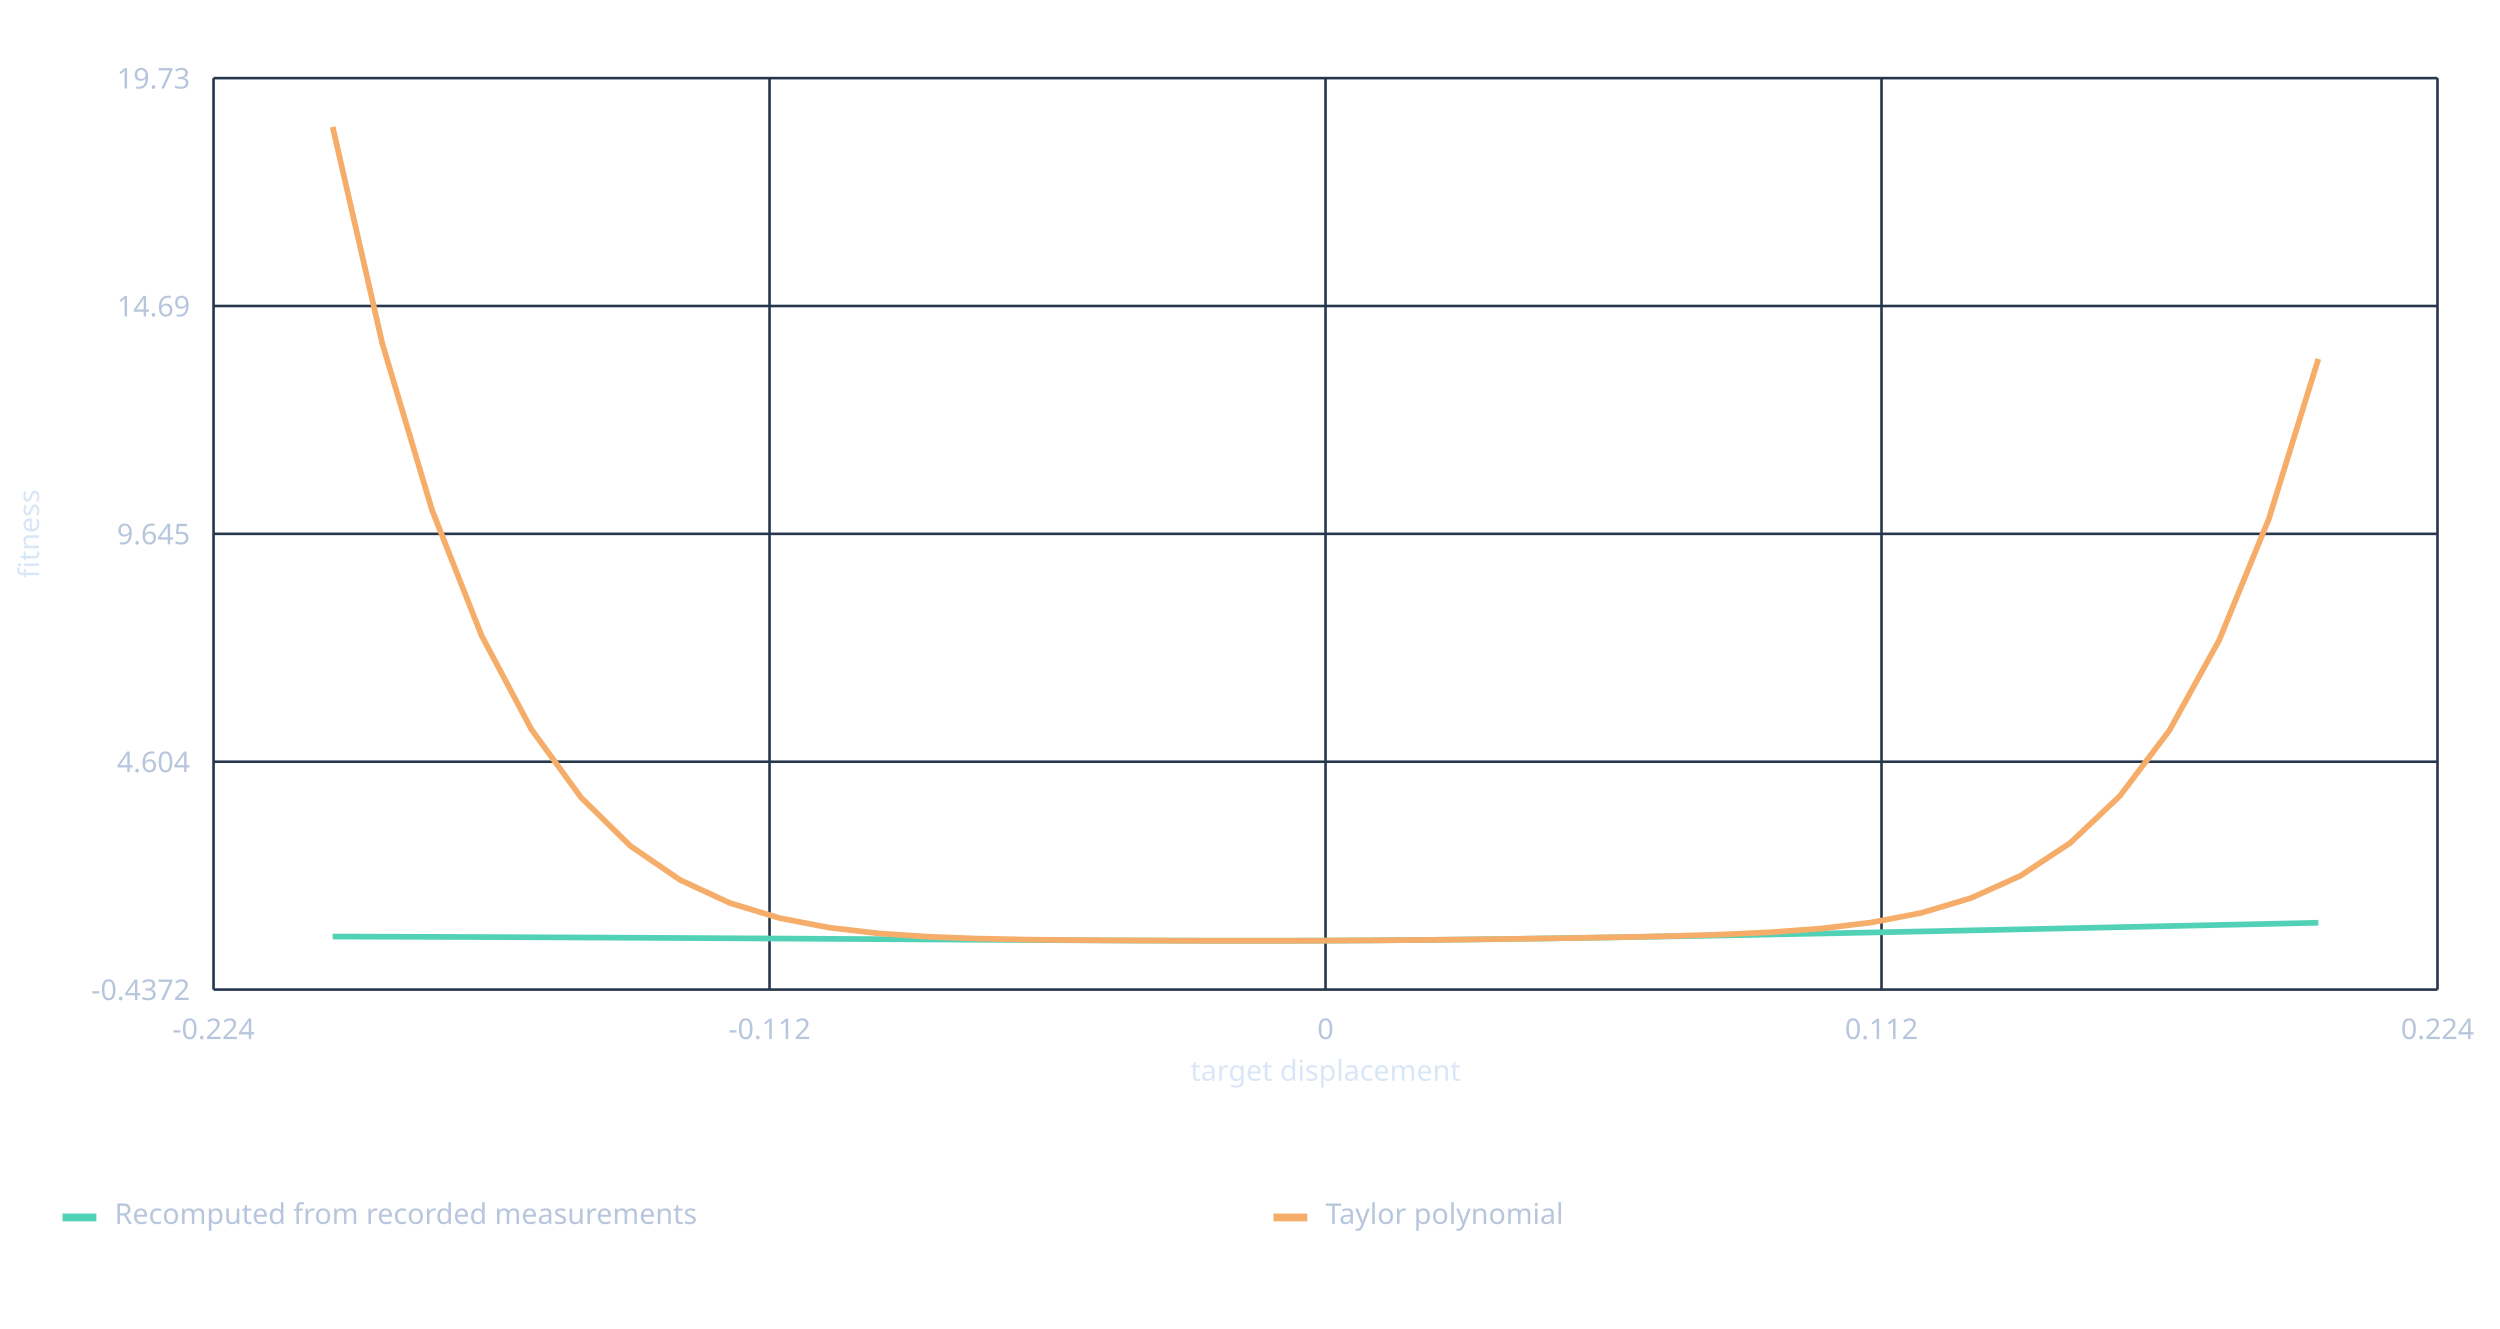
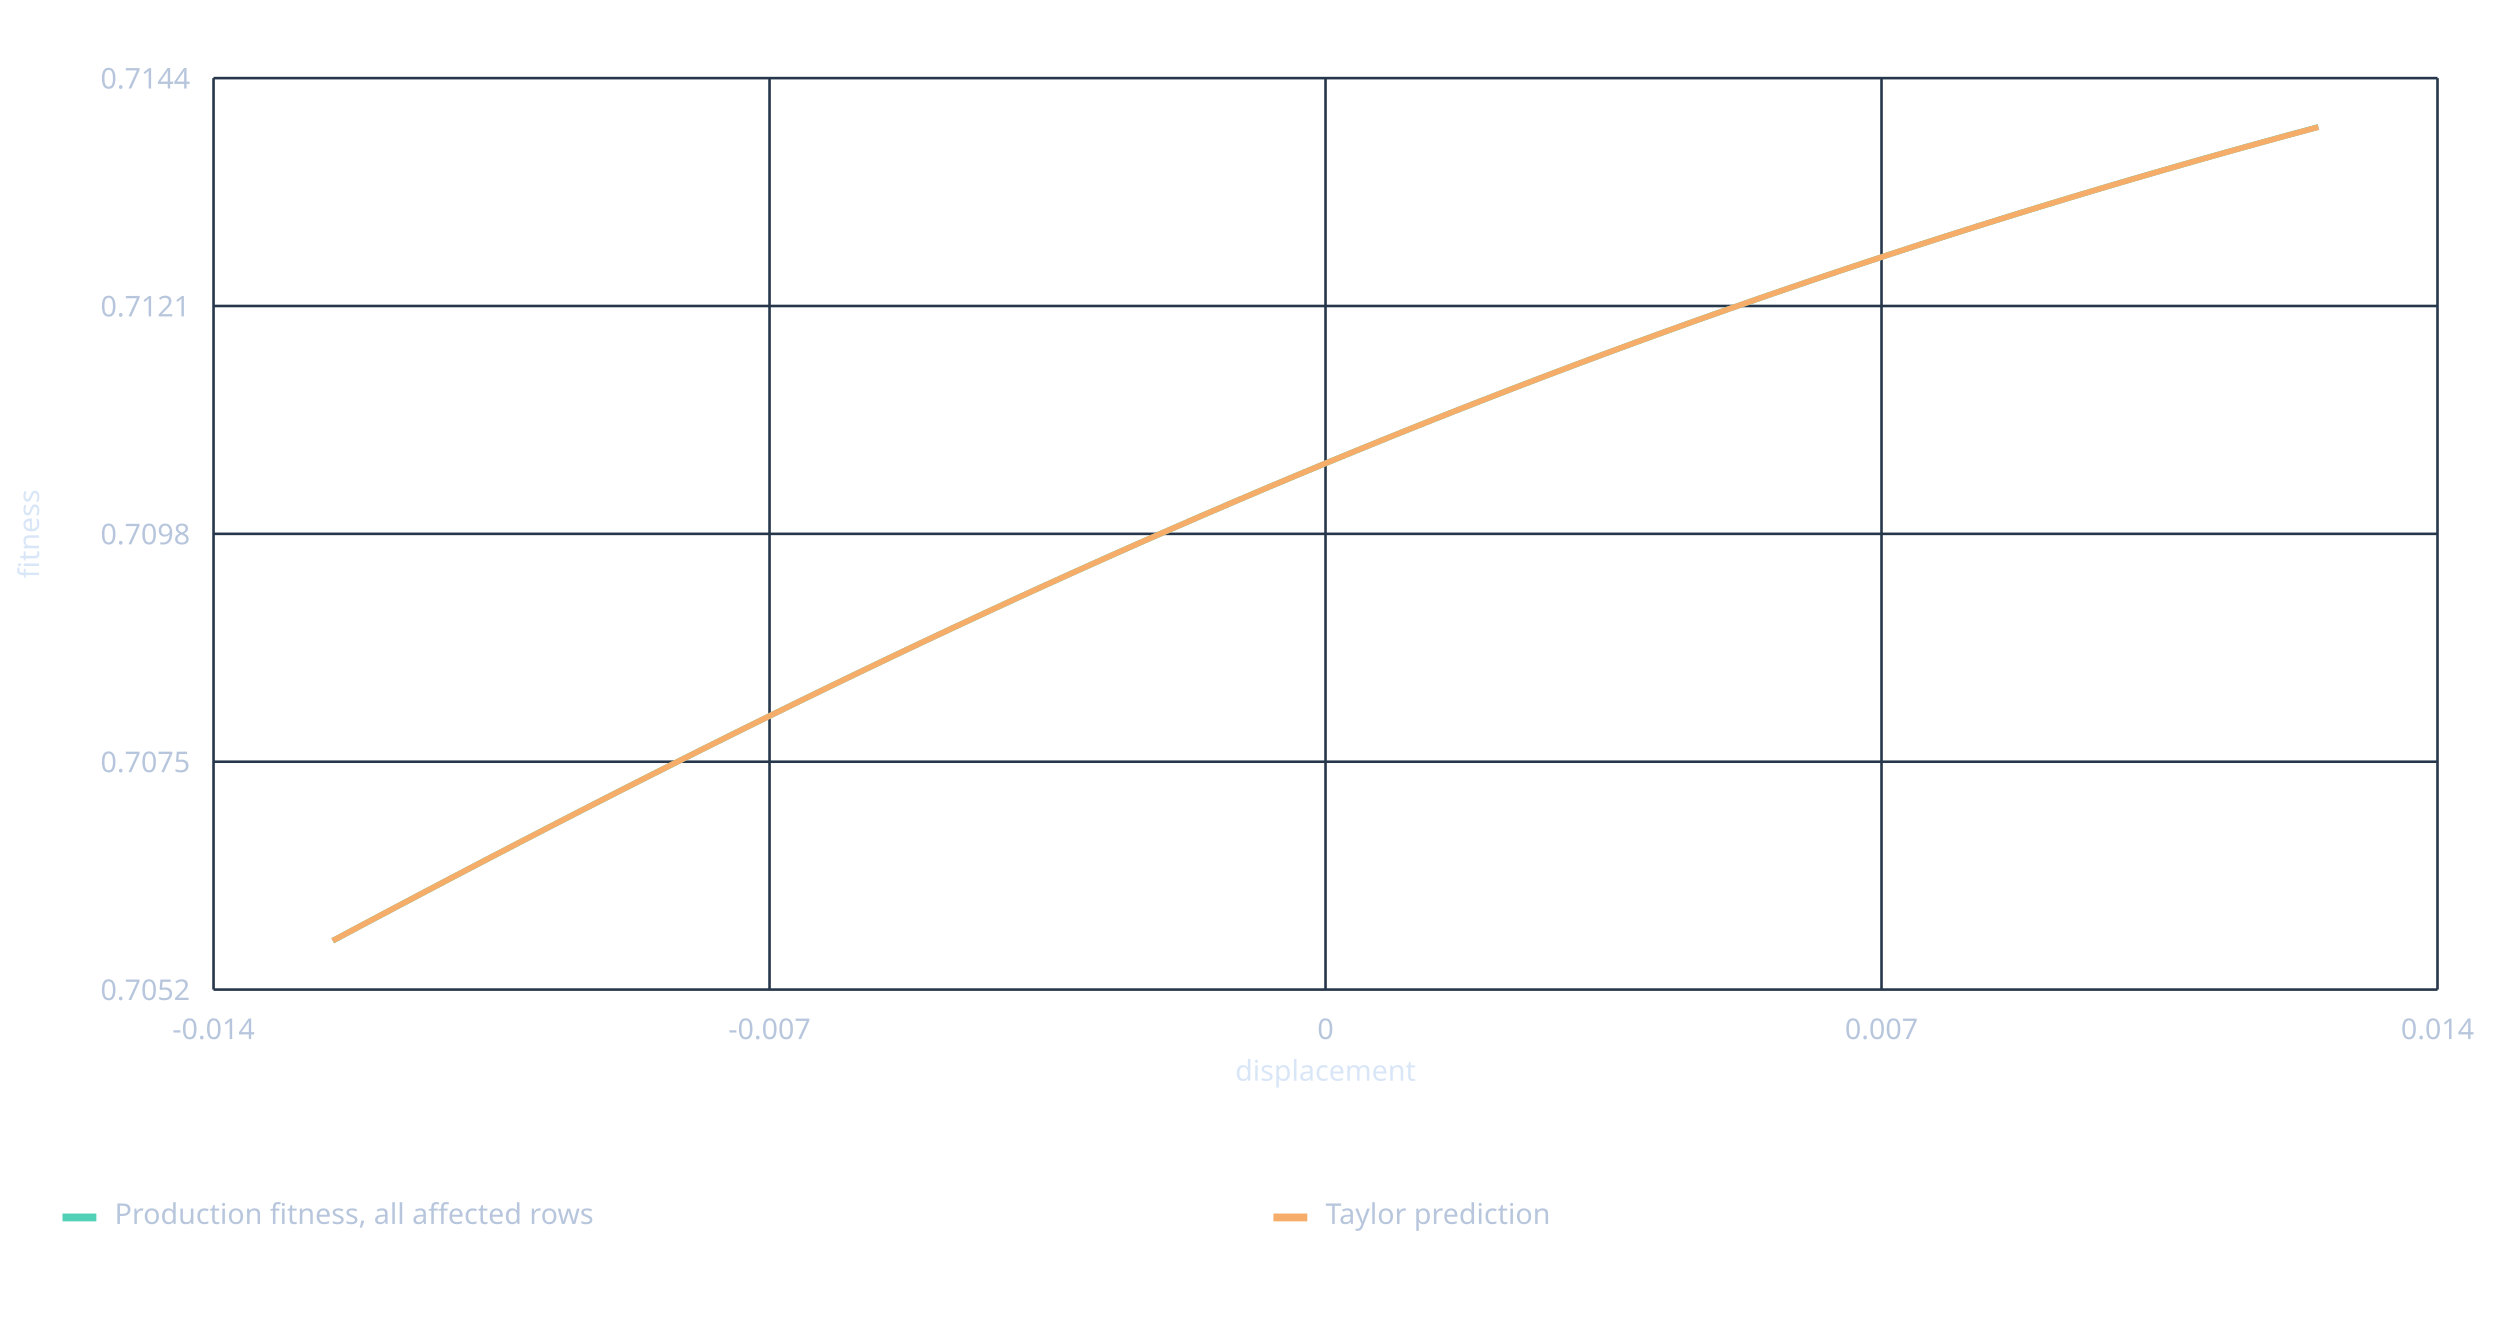
- <svg xmlns="http://www.w3.org/2000/svg" viewBox="0 0 960 510" role="img" aria-label="Recorded conditional fitness field and Taylor prediction" style="width:100%;height:auto;background:#101b2c">
+ <svg xmlns="http://www.w3.org/2000/svg" viewBox="0 0 960 510" role="img" aria-label="Move one walker; retain all selected companion identities" style="width:100%;height:auto;background:#101b2c">
  <g font-family="system-ui,sans-serif" font-size="11" fill="#b7c6dc">
    <path d="M82 30V380 M82 380H936" stroke="#26364b" fill="none" />
-     <text x="82" y="399" text-anchor="middle">-0.224</text>
-     <text x="73" y="384" text-anchor="end">-0.4372</text>
+     <text x="82" y="399" text-anchor="middle">-0.014</text>
+     <text x="73" y="384" text-anchor="end">0.7052</text>
    <path d="M295.5 30V380 M82 292.5H936" stroke="#26364b" fill="none" />
-     <text x="295.5" y="399" text-anchor="middle">-0.112</text>
-     <text x="73" y="296.5" text-anchor="end">4.604</text>
+     <text x="295.5" y="399" text-anchor="middle">-0.007</text>
+     <text x="73" y="296.5" text-anchor="end">0.7075</text>
    <path d="M509 30V380 M82 205H936" stroke="#26364b" fill="none" />
    <text x="509" y="399" text-anchor="middle">0</text>
-     <text x="73" y="209" text-anchor="end">9.645</text>
+     <text x="73" y="209" text-anchor="end">0.7098</text>
    <path d="M722.5 30V380 M82 117.5H936" stroke="#26364b" fill="none" />
-     <text x="722.5" y="399" text-anchor="middle">0.112</text>
-     <text x="73" y="121.5" text-anchor="end">14.69</text>
+     <text x="722.5" y="399" text-anchor="middle">0.007</text>
+     <text x="73" y="121.5" text-anchor="end">0.7121</text>
    <path d="M936 30V380 M82 30H936" stroke="#26364b" fill="none" />
-     <text x="936" y="399" text-anchor="middle">0.224</text>
-     <text x="73" y="34" text-anchor="end">19.73</text>
+     <text x="936" y="399" text-anchor="middle">0.014</text>
+     <text x="73" y="34" text-anchor="end">0.7144</text>
    <svg x="82" y="30" width="854" height="350" viewBox="82 30 854 350" overflow="hidden">
-       <path d="M127.750 359.641L146.813 359.694L165.875 359.756L184.937 359.828L204.000 359.908L223.062 359.995L242.125 360.090L261.188 360.191L280.250 360.296L299.313 360.406L318.375 360.519L337.438 360.634L356.500 360.748L375.563 360.860L394.625 360.967L413.687 361.065L432.750 361.149L451.813 361.214L470.875 361.250L489.938 361.249L509.000 361.200L528.063 361.097L547.125 360.939L566.188 360.731L585.250 360.481L604.313 360.196L623.375 359.884L642.438 359.550L661.500 359.199L680.563 358.834L699.625 358.457L718.688 358.070L737.750 357.674L756.813 357.271L775.875 356.862L794.938 356.449L814.000 356.030L833.063 355.609L852.125 355.185L871.188 354.760L890.250 354.333" stroke="#51d2b7" stroke-width="2.2" fill="none" />
-       <path d="M127.750 48.750L146.813 131.928L165.875 195.784L184.937 244.075L204.000 279.982L223.062 306.180L242.125 324.886L261.188 337.919L280.250 346.748L299.313 352.539L318.375 356.201L337.438 358.421L356.500 359.708L375.563 360.422L394.625 360.808L413.687 361.018L432.750 361.139L451.813 361.212L470.875 361.250L489.938 361.249L509.000 361.200L528.063 361.097L547.125 360.940L566.188 360.732L585.250 360.481L604.313 360.192L623.375 359.854L642.438 359.432L661.500 358.845L680.563 357.951L699.625 356.522L718.688 354.217L737.750 350.552L756.813 344.868L775.875 336.293L794.938 323.704L814.000 305.682L833.063 280.465L852.125 245.901L871.188 199.391L890.250 137.835" stroke="#f5ad69" stroke-width="2.2" fill="none" />
+       <path d="M127.750 361.250L139.664 354.907L151.578 348.589L163.492 342.300L175.406 336.041L187.320 329.813L199.234 323.617L211.148 317.455L223.062 311.329L234.977 305.240L246.891 299.189L258.805 293.177L270.719 287.207L282.633 281.278L294.547 275.393L306.461 269.552L318.375 263.756L330.289 258.007L342.203 252.305L354.117 246.652L366.031 241.049L377.945 235.495L389.859 229.993L401.773 224.542L413.687 219.144L425.602 213.799L437.516 208.508L449.430 203.271L461.344 198.089L473.258 192.962L485.172 187.891L497.086 182.876L509.000 177.918L520.914 173.016L532.828 168.171L544.742 163.383L556.656 158.652L568.570 153.978L580.484 149.362L592.398 144.802L604.313 140.301L616.227 135.856L628.141 131.468L640.055 127.137L651.969 122.863L663.883 118.646L675.797 114.484L687.711 110.379L699.625 106.329L711.539 102.334L723.453 98.395L735.367 94.509L747.281 90.678L759.195 86.901L771.109 83.177L783.023 79.506L794.938 75.887L806.852 72.319L818.766 68.803L830.680 65.337L842.594 61.922L854.508 58.556L866.422 55.239L878.336 51.971L890.250 48.750" stroke="#51d2b7" stroke-width="2.2" fill="none" />
+       <path d="M127.750 361.233L139.664 354.893L151.578 348.578L163.492 342.291L175.406 336.034L187.320 329.807L199.234 323.612L211.148 317.452L223.062 311.326L234.977 305.238L246.891 299.187L258.805 293.176L270.719 287.206L282.633 281.277L294.547 275.392L306.461 269.551L318.375 263.756L330.289 258.007L342.203 252.305L354.117 246.652L366.031 241.049L377.945 235.495L389.859 229.993L401.773 224.542L413.687 219.144L425.602 213.799L437.516 208.508L449.430 203.271L461.344 198.089L473.258 192.962L485.172 187.891L497.086 182.876L509.000 177.918L520.914 173.016L532.828 168.171L544.742 163.383L556.656 158.652L568.570 153.978L580.484 149.362L592.398 144.802L604.313 140.301L616.227 135.856L628.141 131.468L640.055 127.137L651.969 122.863L663.883 118.646L675.797 114.484L687.711 110.379L699.625 106.329L711.539 102.335L723.453 98.395L735.367 94.510L747.281 90.680L759.195 86.903L771.109 83.179L783.023 79.509L794.938 75.891L806.852 72.325L818.766 68.811L830.680 65.348L842.594 61.935L854.508 58.573L866.422 55.261L878.336 51.998L890.250 48.785" stroke="#f5ad69" stroke-width="2.2" fill="none" />
    </svg>
-     <text x="509" y="415" text-anchor="middle" fill="#d9e6f7">target displacement</text>
+     <text x="509" y="415" text-anchor="middle" fill="#d9e6f7">displacement</text>
    <text transform="translate(15 205) rotate(-90)" text-anchor="middle" fill="#d9e6f7">fitness</text>
  </g>
  <g transform="translate(24 470)">
    <rect width="13" height="3" y="-4" fill="#51d2b7" />
    <text fill="#b7c6dc" font-family="system-ui,sans-serif" font-size="11">
-       <tspan x="20" dy="0">Recomputed from recorded measurements</tspan>
+       <tspan x="20" dy="0">Production fitness, all affected rows</tspan>
    </text>
  </g>
  <g transform="translate(489 470)">
    <rect width="13" height="3" y="-4" fill="#f5ad69" />
    <text fill="#b7c6dc" font-family="system-ui,sans-serif" font-size="11">
-       <tspan x="20" dy="0">Taylor polynomial</tspan>
+       <tspan x="20" dy="0">Taylor prediction</tspan>
    </text>
  </g>
</svg>
